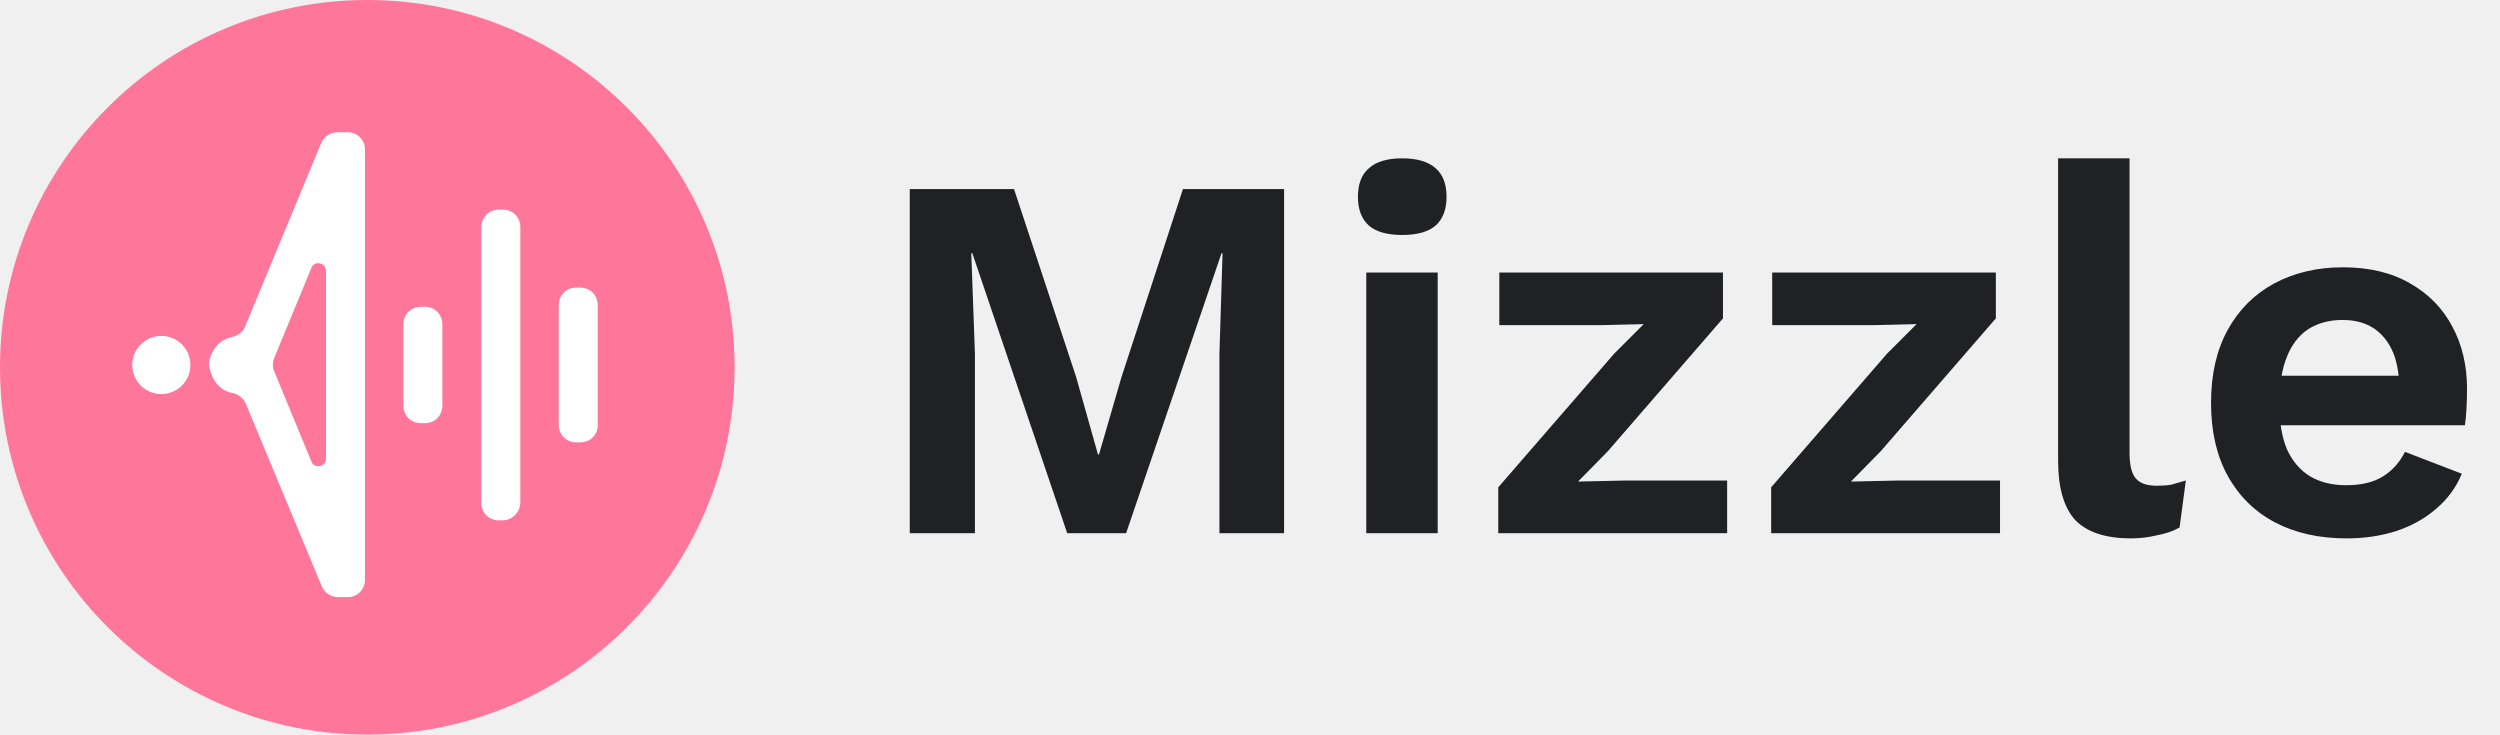
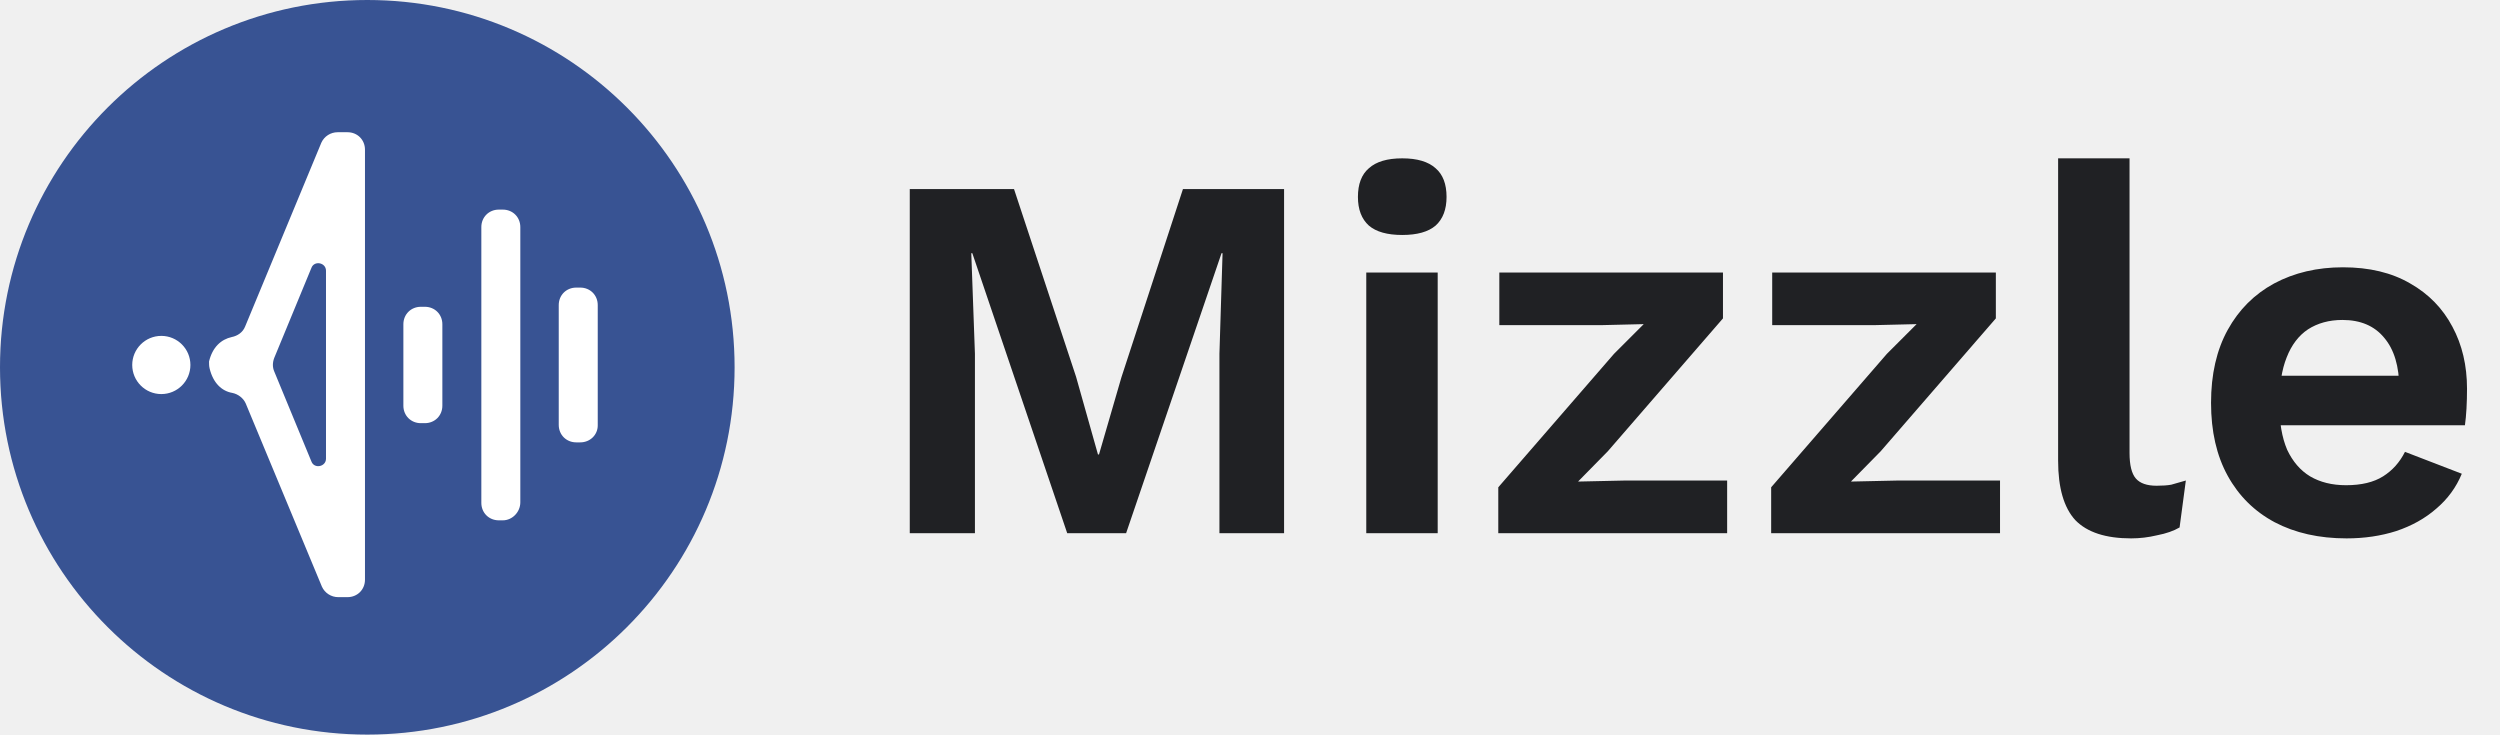
<svg xmlns="http://www.w3.org/2000/svg" width="211" height="62" viewBox="0 0 211 62" fill="none">
-   <circle cx="31" cy="31" r="31" fill="#FF769B" />
+   <circle cx="31" cy="31" r="31" fill="#385393" />
  <path d="M13.616 33.26C14.972 33.26 16.071 32.16 16.071 30.804C16.071 29.448 14.972 28.349 13.616 28.349C12.259 28.349 11.16 29.448 11.16 30.804C11.16 32.16 12.259 33.26 13.616 33.26Z" fill="white" />
  <path d="M48.975 37.336H48.632C47.797 37.336 47.158 36.697 47.158 35.862V25.746C47.158 24.911 47.797 24.273 48.632 24.273H48.975C49.81 24.273 50.449 24.911 50.449 25.746V35.911C50.449 36.697 49.81 37.336 48.975 37.336Z" fill="white" />
  <path d="M42.442 43.916H42.098C41.263 43.916 40.625 43.278 40.625 42.443V19.165C40.625 18.33 41.263 17.691 42.098 17.691H42.442C43.277 17.691 43.915 18.33 43.915 19.165V42.394C43.915 43.228 43.228 43.916 42.442 43.916Z" fill="white" />
  <path d="M35.862 35.715H35.518C34.683 35.715 34.045 35.077 34.045 34.242V27.366C34.045 26.532 34.683 25.893 35.518 25.893H35.862C36.697 25.893 37.335 26.532 37.335 27.366V34.242C37.335 35.077 36.697 35.715 35.862 35.715Z" fill="white" />
  <path d="M17.692 31.099C17.986 32.327 18.723 33.014 19.607 33.161C20.098 33.26 20.54 33.603 20.736 34.045L27.17 49.515C27.415 50.055 27.956 50.399 28.545 50.399H29.331C30.166 50.399 30.804 49.76 30.804 48.926V12.633C30.804 11.799 30.166 11.16 29.331 11.16H28.496C27.907 11.16 27.366 11.504 27.121 12.044L20.687 27.563C20.491 28.054 20.049 28.349 19.558 28.447C18.674 28.643 17.937 29.282 17.643 30.509C17.643 30.706 17.643 30.902 17.692 31.099ZM23.143 30.215L26.286 22.603C26.531 21.964 27.514 22.161 27.514 22.848V38.711C27.514 39.398 26.531 39.595 26.286 38.956L23.143 31.344C22.995 31 22.995 30.608 23.143 30.215Z" fill="white" />
  <path d="M108.376 15.96V45H102.92V29.864L103.184 21.372H103.096L95.044 45H90.072L82.064 21.372H81.976L82.284 29.864V45H76.784V15.96H85.584L90.82 31.8L92.668 38.356H92.756L94.648 31.844L99.84 15.96H108.376ZM118.349 19.832C117.087 19.832 116.149 19.568 115.533 19.04C114.917 18.483 114.609 17.676 114.609 16.62C114.609 15.535 114.917 14.728 115.533 14.2C116.149 13.643 117.087 13.364 118.349 13.364C119.61 13.364 120.549 13.643 121.165 14.2C121.781 14.728 122.089 15.535 122.089 16.62C122.089 17.676 121.781 18.483 121.165 19.04C120.549 19.568 119.61 19.832 118.349 19.832ZM121.341 23V45H115.313V23H121.341ZM126.455 45V41.128L136.223 29.864L138.731 27.356L135.079 27.444H126.543V23H145.419V26.872L135.695 38.092L133.187 40.644L137.191 40.556H145.771V45H126.455ZM149.486 45V41.128L159.254 29.864L161.762 27.356L158.11 27.444H149.574V23H168.45V26.872L158.726 38.092L156.218 40.644L160.222 40.556H168.802V45H149.486ZM179.733 13.364V38.224C179.733 39.251 179.909 39.969 180.261 40.38C180.613 40.791 181.2 40.996 182.021 40.996C182.52 40.996 182.93 40.967 183.253 40.908C183.576 40.82 183.986 40.703 184.485 40.556L183.957 44.516C183.458 44.809 182.828 45.029 182.065 45.176C181.332 45.352 180.598 45.44 179.865 45.44C177.724 45.44 176.154 44.927 175.157 43.9C174.189 42.844 173.705 41.172 173.705 38.884V13.364H179.733ZM198.052 45.44C195.734 45.44 193.71 44.985 191.98 44.076C190.278 43.167 188.958 41.861 188.02 40.16C187.081 38.459 186.612 36.405 186.612 34C186.612 31.595 187.081 29.541 188.02 27.84C188.958 26.139 190.264 24.833 191.936 23.924C193.637 23.015 195.573 22.56 197.744 22.56C199.973 22.56 201.865 23.015 203.42 23.924C204.974 24.804 206.162 26.021 206.984 27.576C207.805 29.101 208.216 30.847 208.216 32.812C208.216 33.399 208.201 33.956 208.172 34.484C208.142 35.012 208.098 35.481 208.04 35.892H190.484V31.712H205.4L202.496 32.768C202.496 30.92 202.07 29.497 201.22 28.5C200.398 27.503 199.225 27.004 197.7 27.004C196.585 27.004 195.617 27.268 194.796 27.796C194.004 28.324 193.402 29.116 192.992 30.172C192.581 31.199 192.376 32.504 192.376 34.088C192.376 35.643 192.596 36.933 193.036 37.96C193.505 38.957 194.15 39.705 194.972 40.204C195.822 40.703 196.834 40.952 198.008 40.952C199.298 40.952 200.34 40.703 201.132 40.204C201.924 39.705 202.54 39.016 202.98 38.136L207.776 39.984C207.306 41.128 206.588 42.111 205.62 42.932C204.681 43.753 203.552 44.384 202.232 44.824C200.941 45.235 199.548 45.44 198.052 45.44Z" fill="#202124" />
</svg>
